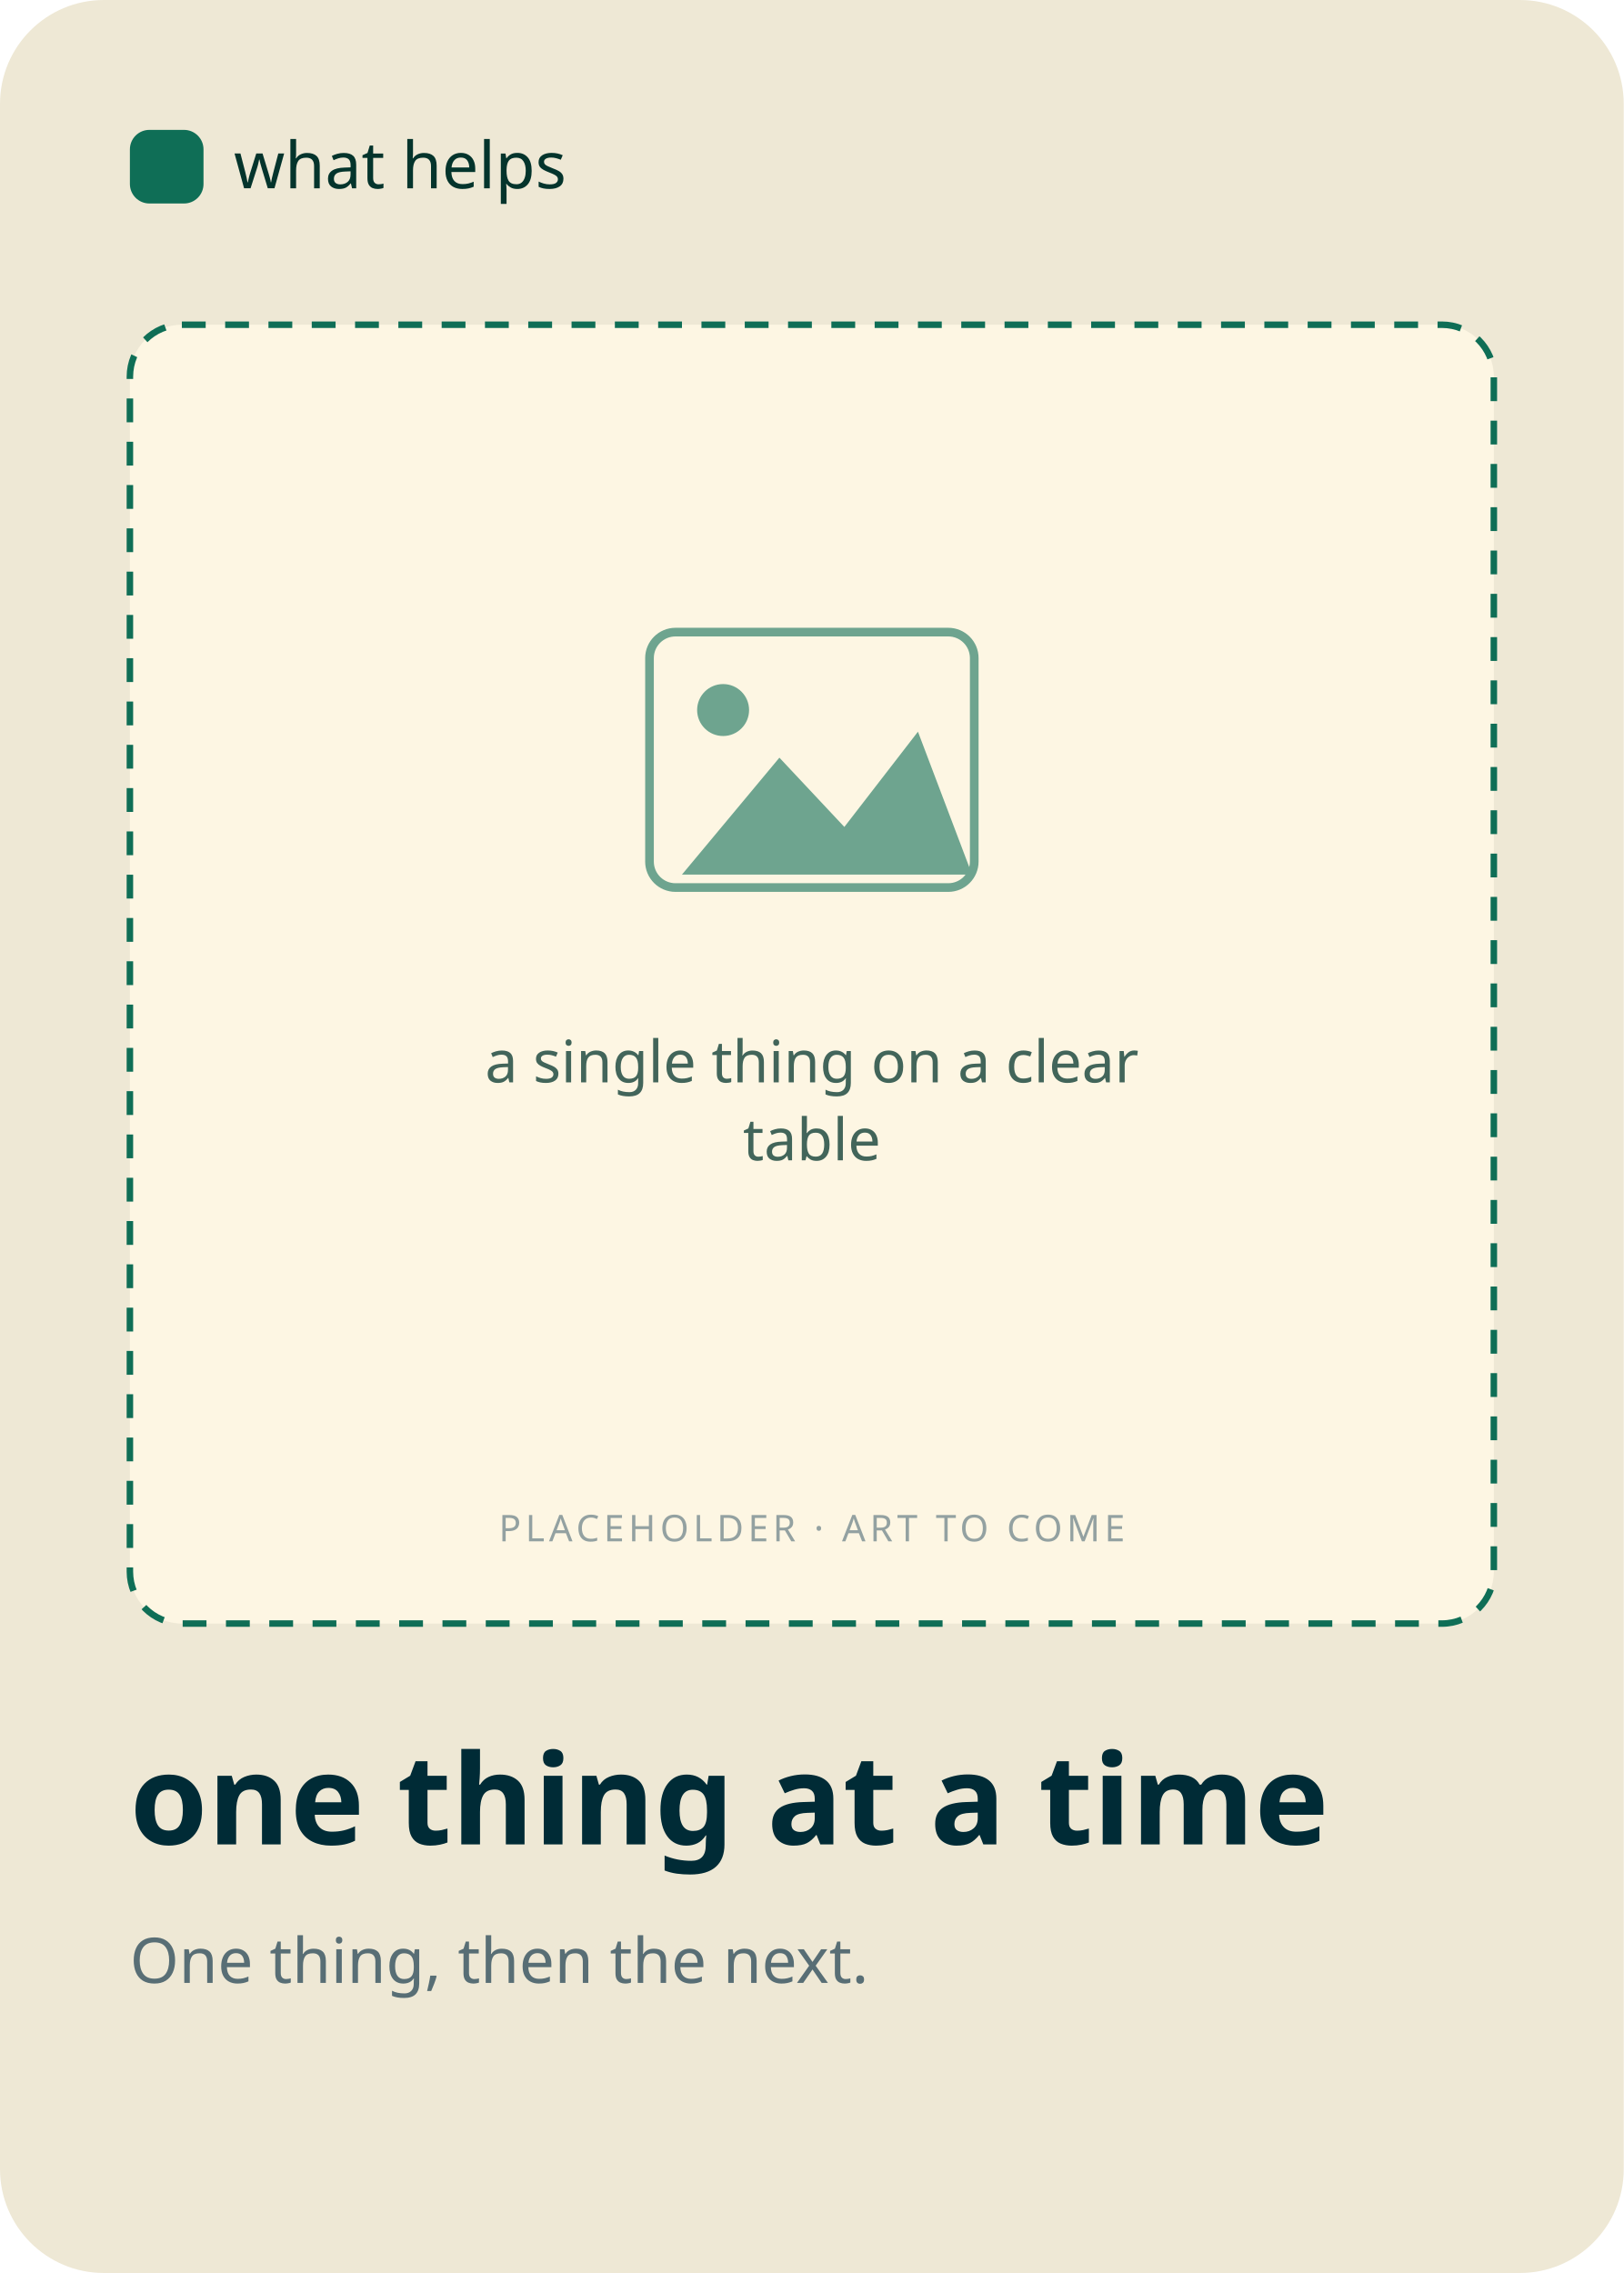
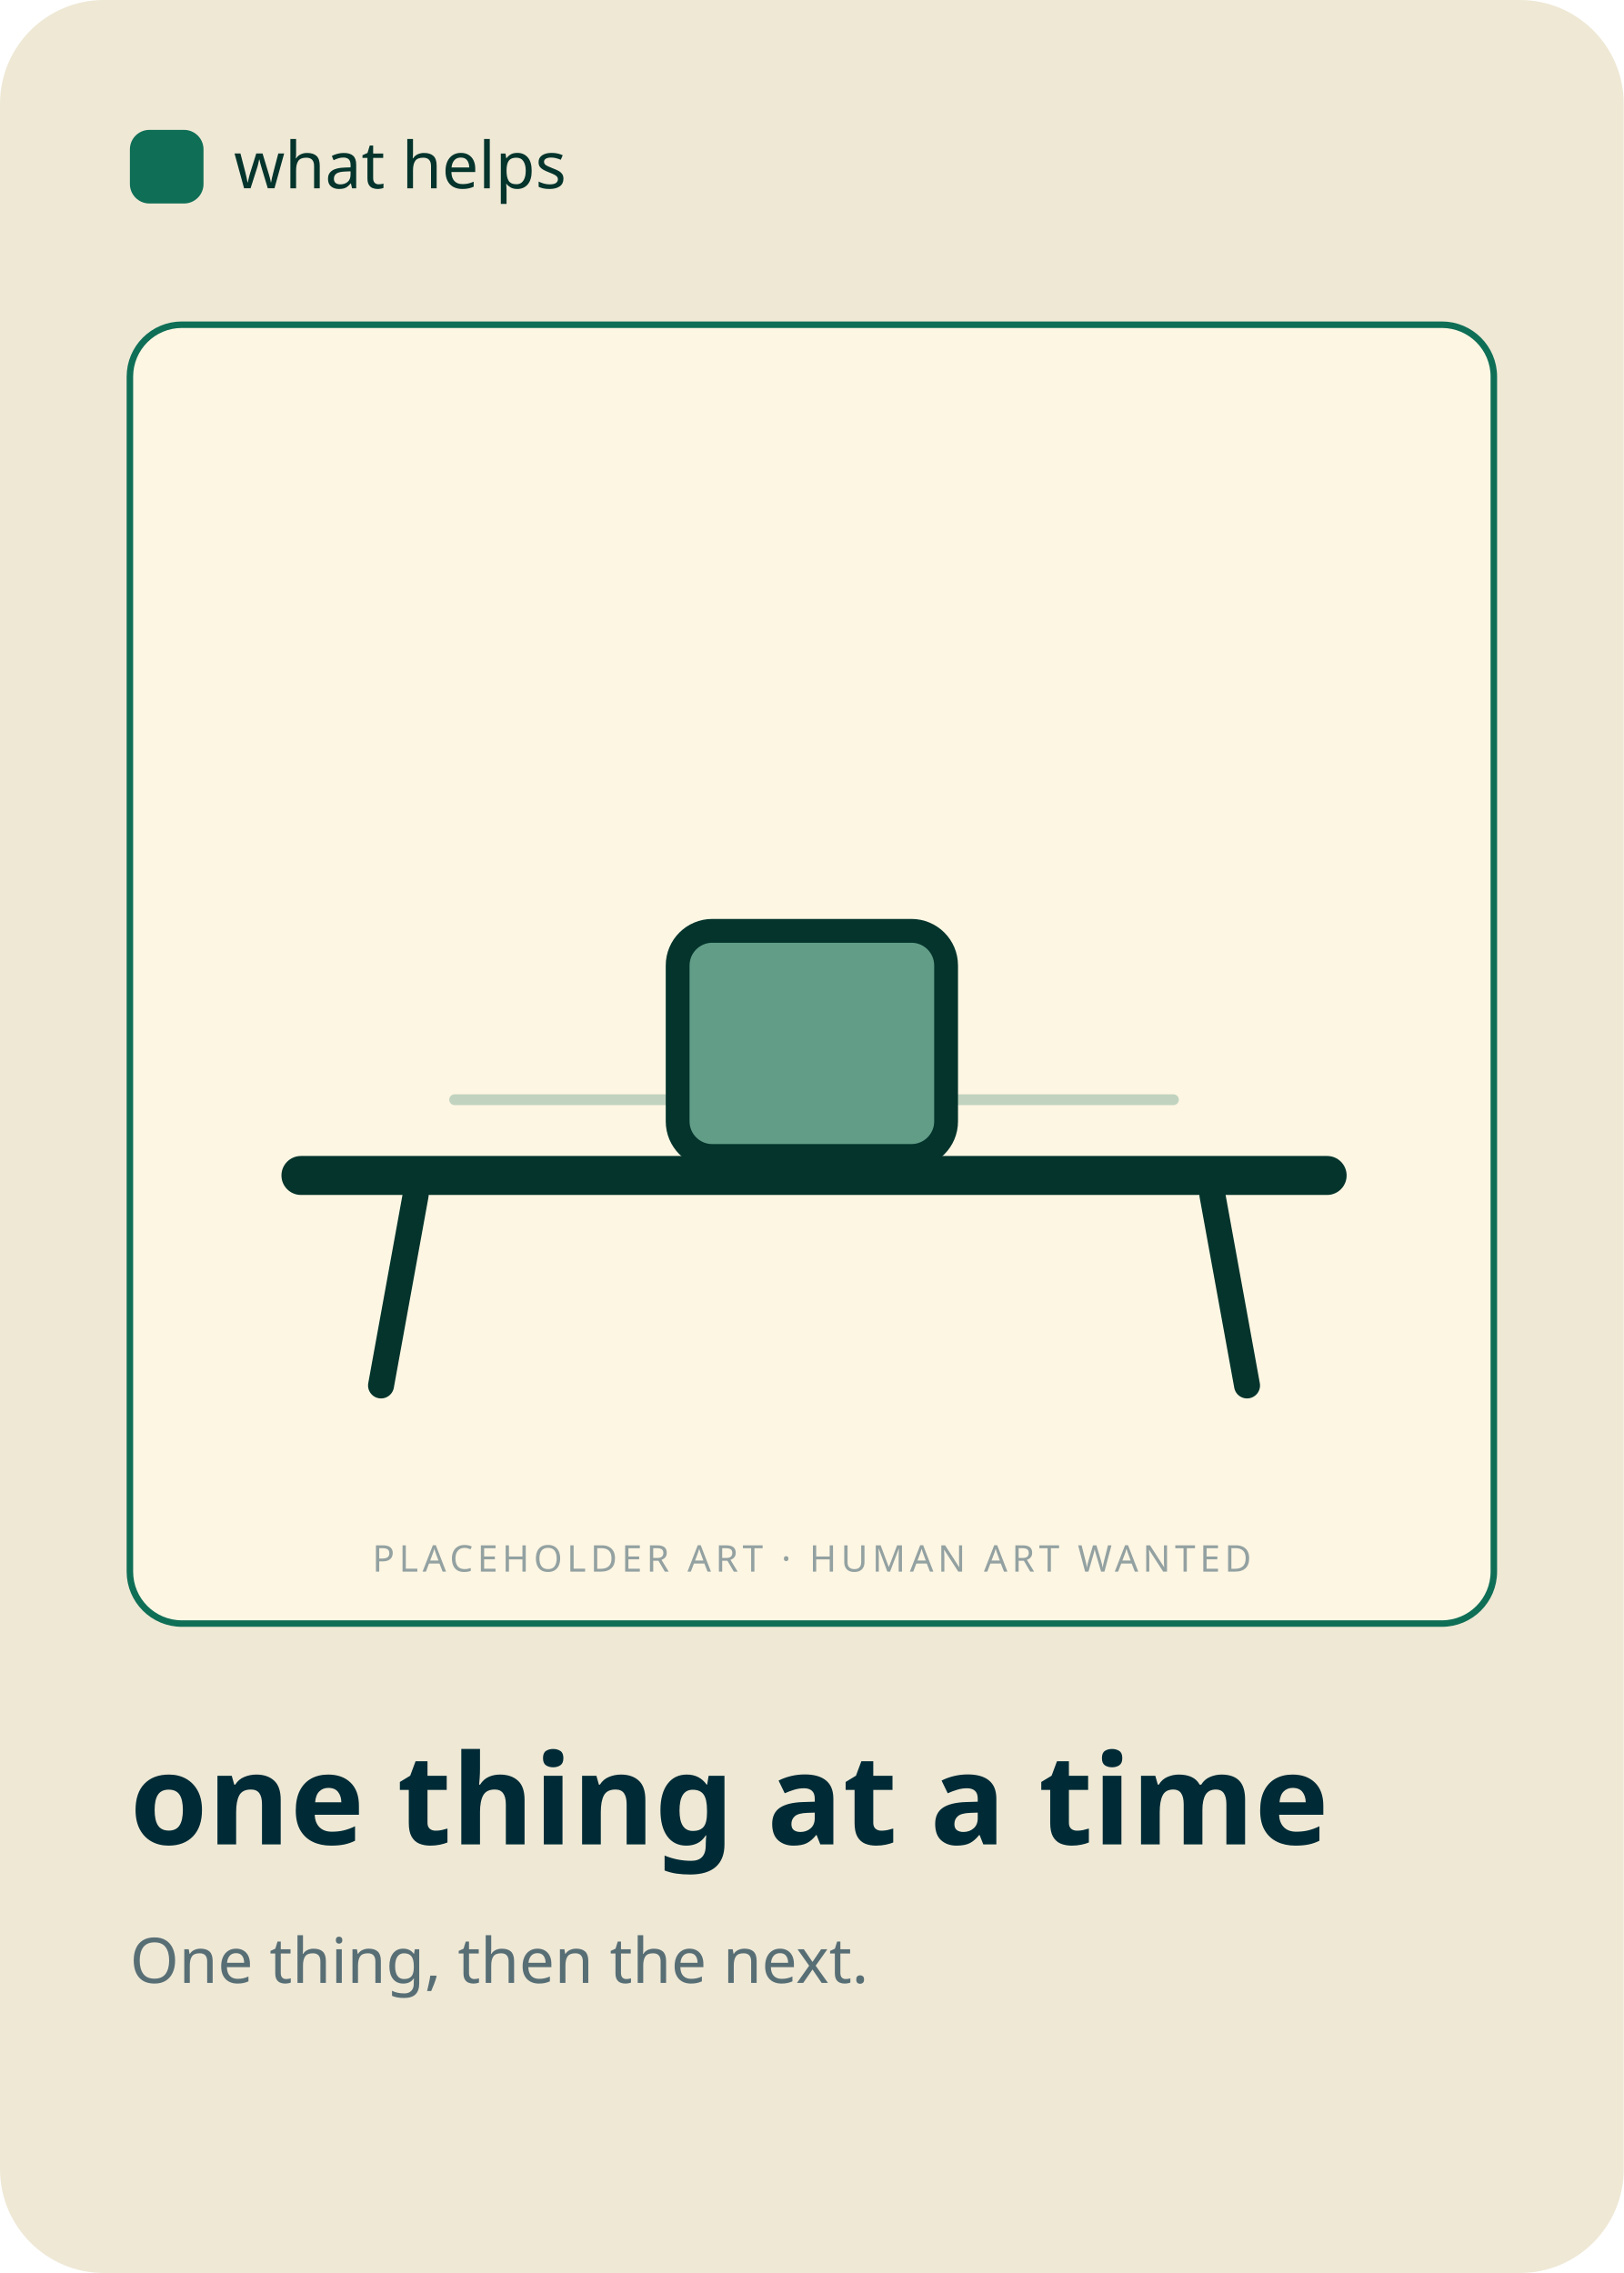
<svg xmlns="http://www.w3.org/2000/svg" viewBox="0 0 750 1050" width="750" height="1050">
+   <defs>
+     <clipPath id="art-window">
+       <rect x="60" y="150" width="630" height="600" rx="24" />
+     </clipPath>
+   </defs>
  <rect x="0" y="0" width="750" height="1050" rx="48" fill="#eee8d5" />
  <rect x="60" y="60" width="34" height="34" rx="9" fill="#0F6E56" />
  <text x="108" y="87" font-family="'Atkinson Hyperlegible','Atkinson Hyperlegible Next',sans-serif" font-size="30" font-weight="500" fill="#04342C">what helps</text>
-   <rect id="art" x="60" y="150" width="630" height="600" rx="24" fill="#fdf6e3" stroke="#0F6E56" stroke-width="3" stroke-dasharray="11 9" />
-   <g id="art-placeholder" opacity="0.6">
-     <rect x="300" y="292" width="150" height="118" rx="12" fill="none" stroke="#0F6E56" stroke-width="4" />
-     <circle cx="334" cy="328" r="12" fill="#0F6E56" />
-     <polygon points="315,404 360,350 390,382 424,338 449,404" fill="#0F6E56" />
+   <rect id="art" x="60" y="150" width="630" height="600" rx="24" fill="#fdf6e3" />
+   <g id="art-illustration" clip-path="url(#art-window)">
+     <g transform="translate(60 178)">
+       <g stroke-linecap="round" stroke-linejoin="round">
+         <line x1="150.0" y1="330.0" x2="250.0" y2="330.0" stroke-opacity="0.25" fill="none" stroke="#0F6E56" stroke-width="5" />
+         <line x1="382.0" y1="330.0" x2="482.0" y2="330.0" stroke-opacity="0.25" fill="none" stroke="#0F6E56" stroke-width="5" />
+         <rect x="253.0" y="252.0" width="124.0" height="104.0" rx="16.0" fill="#0F6E56" fill-opacity="0.65" />
+         <rect x="253.0" y="252.0" width="124.0" height="104.0" rx="16.0" fill="none" stroke="#04342C" stroke-width="11" />
+         <rect x="70.0" y="356.0" width="492.0" height="18.0" rx="9.0" fill="#04342C" />
+         <line x1="132.0" y1="374.0" x2="116.0" y2="462.0" fill="none" stroke="#04342C" stroke-width="12" />
+         <line x1="500.0" y1="374.0" x2="516.0" y2="462.0" fill="none" stroke="#04342C" stroke-width="12" />
+       </g>
+     </g>
  </g>
-   <text x="375" y="500" text-anchor="middle" font-family="'Atkinson Hyperlegible','Atkinson Hyperlegible Next',sans-serif" font-size="27" fill="#04342C" opacity="0.75">a single thing on a clear</text>
-   <text x="375" y="536" text-anchor="middle" font-family="'Atkinson Hyperlegible','Atkinson Hyperlegible Next',sans-serif" font-size="27" fill="#04342C" opacity="0.75">table</text>
-   <text x="375" y="712" text-anchor="middle" font-family="'Atkinson Hyperlegible','Atkinson Hyperlegible Next',sans-serif" font-size="17" fill="#93a1a1" letter-spacing="2">PLACEHOLDER · ART TO COME</text>
+   <rect x="60" y="150" width="630" height="600" rx="24" fill="none" stroke="#0F6E56" stroke-width="3" />
+   <text x="375" y="726" text-anchor="middle" font-family="'Atkinson Hyperlegible','Atkinson Hyperlegible Next',sans-serif" font-size="17" fill="#93a1a1" letter-spacing="2">PLACEHOLDER ART · HUMAN ART WANTED</text>
  <text x="60" y="852" font-family="'Atkinson Hyperlegible','Atkinson Hyperlegible Next',sans-serif" font-size="58" font-weight="700" fill="#002b36">one thing at a time</text>
  <text x="60" y="916" font-family="'Atkinson Hyperlegible','Atkinson Hyperlegible Next',sans-serif" font-size="29" fill="#586e75">One thing, then the next.</text>
</svg>
